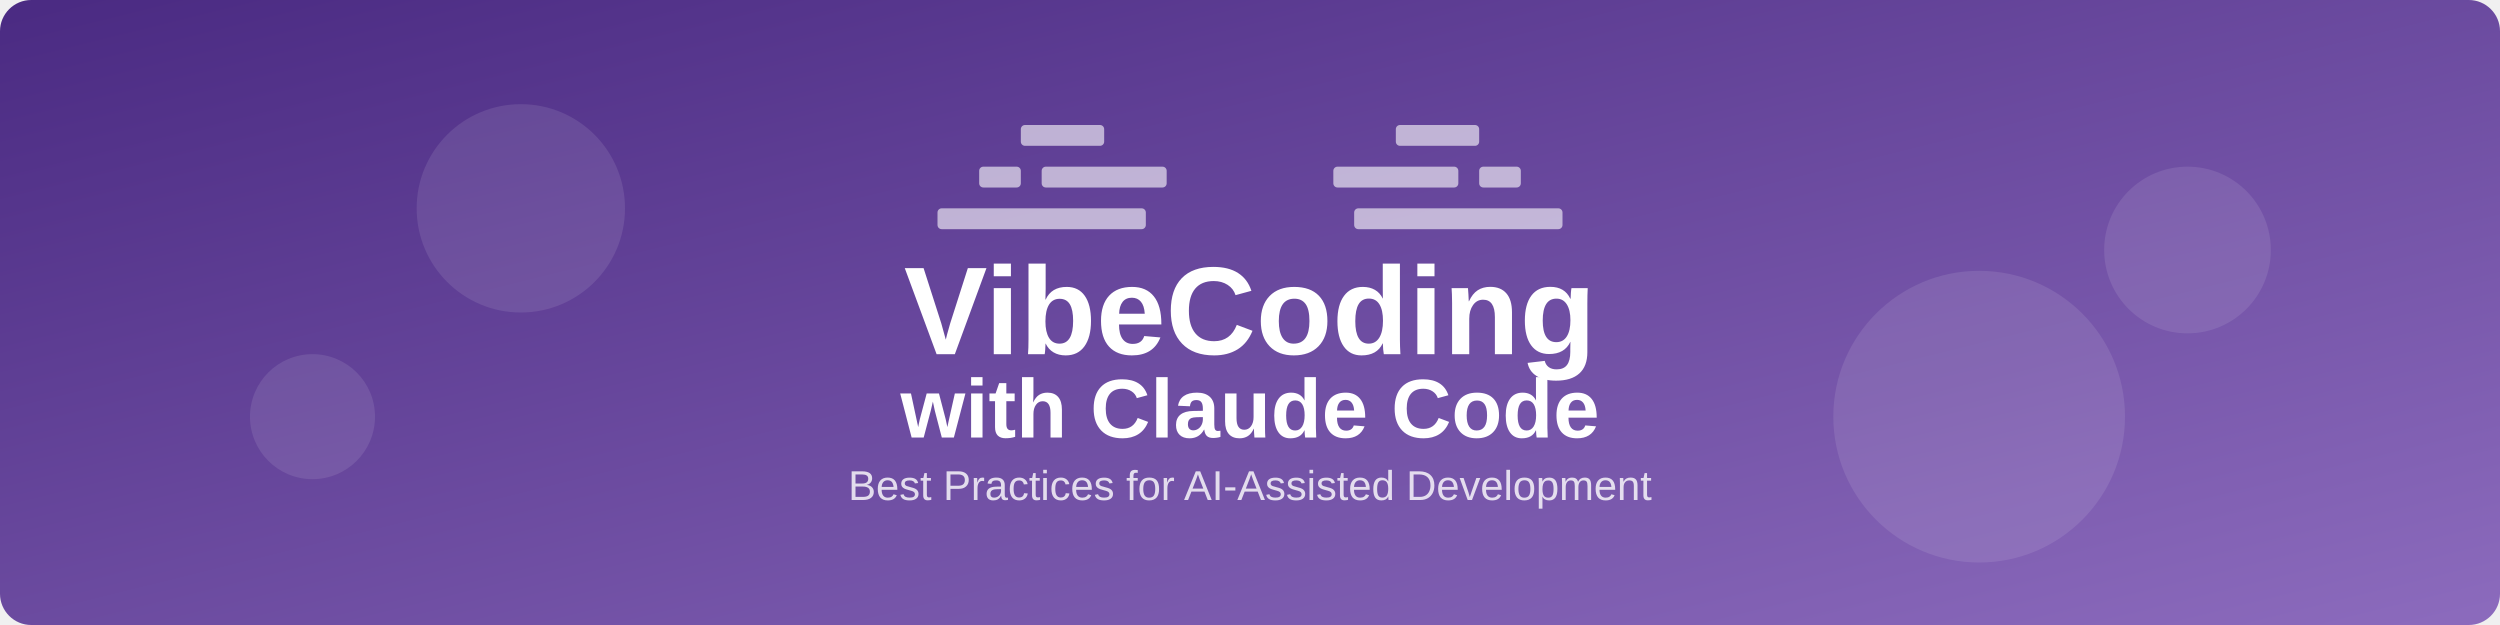
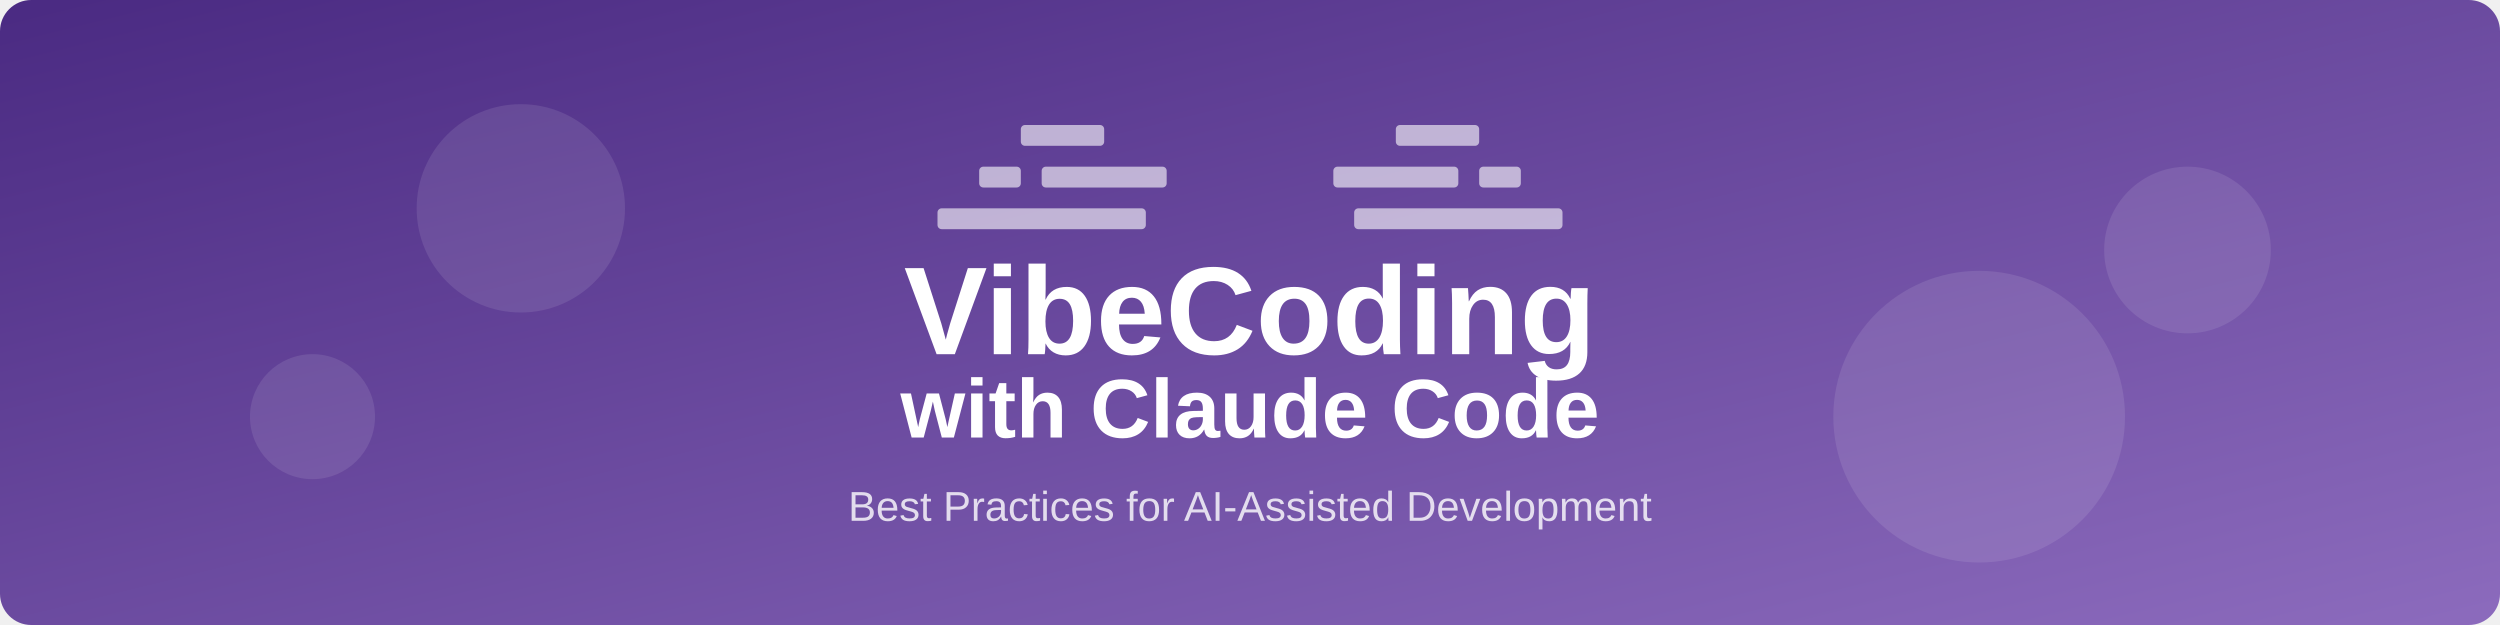
<svg xmlns="http://www.w3.org/2000/svg" width="1200" height="300" viewBox="0 0 1200 300">
  <defs>
    <linearGradient id="bg-gradient" x1="0%" y1="0%" x2="100%" y2="100%">
      <stop offset="0%" style="stop-color:#4a2a82;stop-opacity:1" />
      <stop offset="100%" style="stop-color:#8c6bbd;stop-opacity:1" />
    </linearGradient>
  </defs>
  <rect x="0" y="0" width="1200" height="300" fill="url(#bg-gradient)" rx="15" ry="15" />
  <text x="600" y="170" font-family="Arial, sans-serif" font-size="60" font-weight="bold" text-anchor="middle" fill="white">VibeCoding</text>
  <text x="600" y="210" font-family="Arial, sans-serif" font-size="40" font-weight="bold" text-anchor="middle" fill="white">with Claude Code</text>
-   <text x="600" y="240" font-family="Arial, sans-serif" font-size="20" text-anchor="middle" fill="white" opacity="0.8">Best Practices for AI-Assisted Development</text>
+   <text x="600" y="250" font-family="Arial, sans-serif" font-size="20" text-anchor="middle" fill="white" opacity="0.8">Best Practices for AI-Assisted Development</text>
  <circle cx="250" cy="100" r="50" fill="white" opacity="0.1" />
  <circle cx="950" cy="200" r="70" fill="white" opacity="0.1" />
  <circle cx="150" cy="200" r="30" fill="white" opacity="0.1" />
  <circle cx="1050" cy="120" r="40" fill="white" opacity="0.1" />
  <rect x="490" y="60" width="40" height="10" fill="white" opacity="0.6" rx="2" ry="2" />
  <rect x="470" y="80" width="20" height="10" fill="white" opacity="0.6" rx="2" ry="2" />
  <rect x="500" y="80" width="60" height="10" fill="white" opacity="0.6" rx="2" ry="2" />
  <rect x="450" y="100" width="100" height="10" fill="white" opacity="0.6" rx="2" ry="2" />
  <rect x="670" y="60" width="40" height="10" fill="white" opacity="0.6" rx="2" ry="2" />
  <rect x="710" y="80" width="20" height="10" fill="white" opacity="0.6" rx="2" ry="2" />
  <rect x="640" y="80" width="60" height="10" fill="white" opacity="0.6" rx="2" ry="2" />
  <rect x="650" y="100" width="100" height="10" fill="white" opacity="0.6" rx="2" ry="2" />
</svg>
